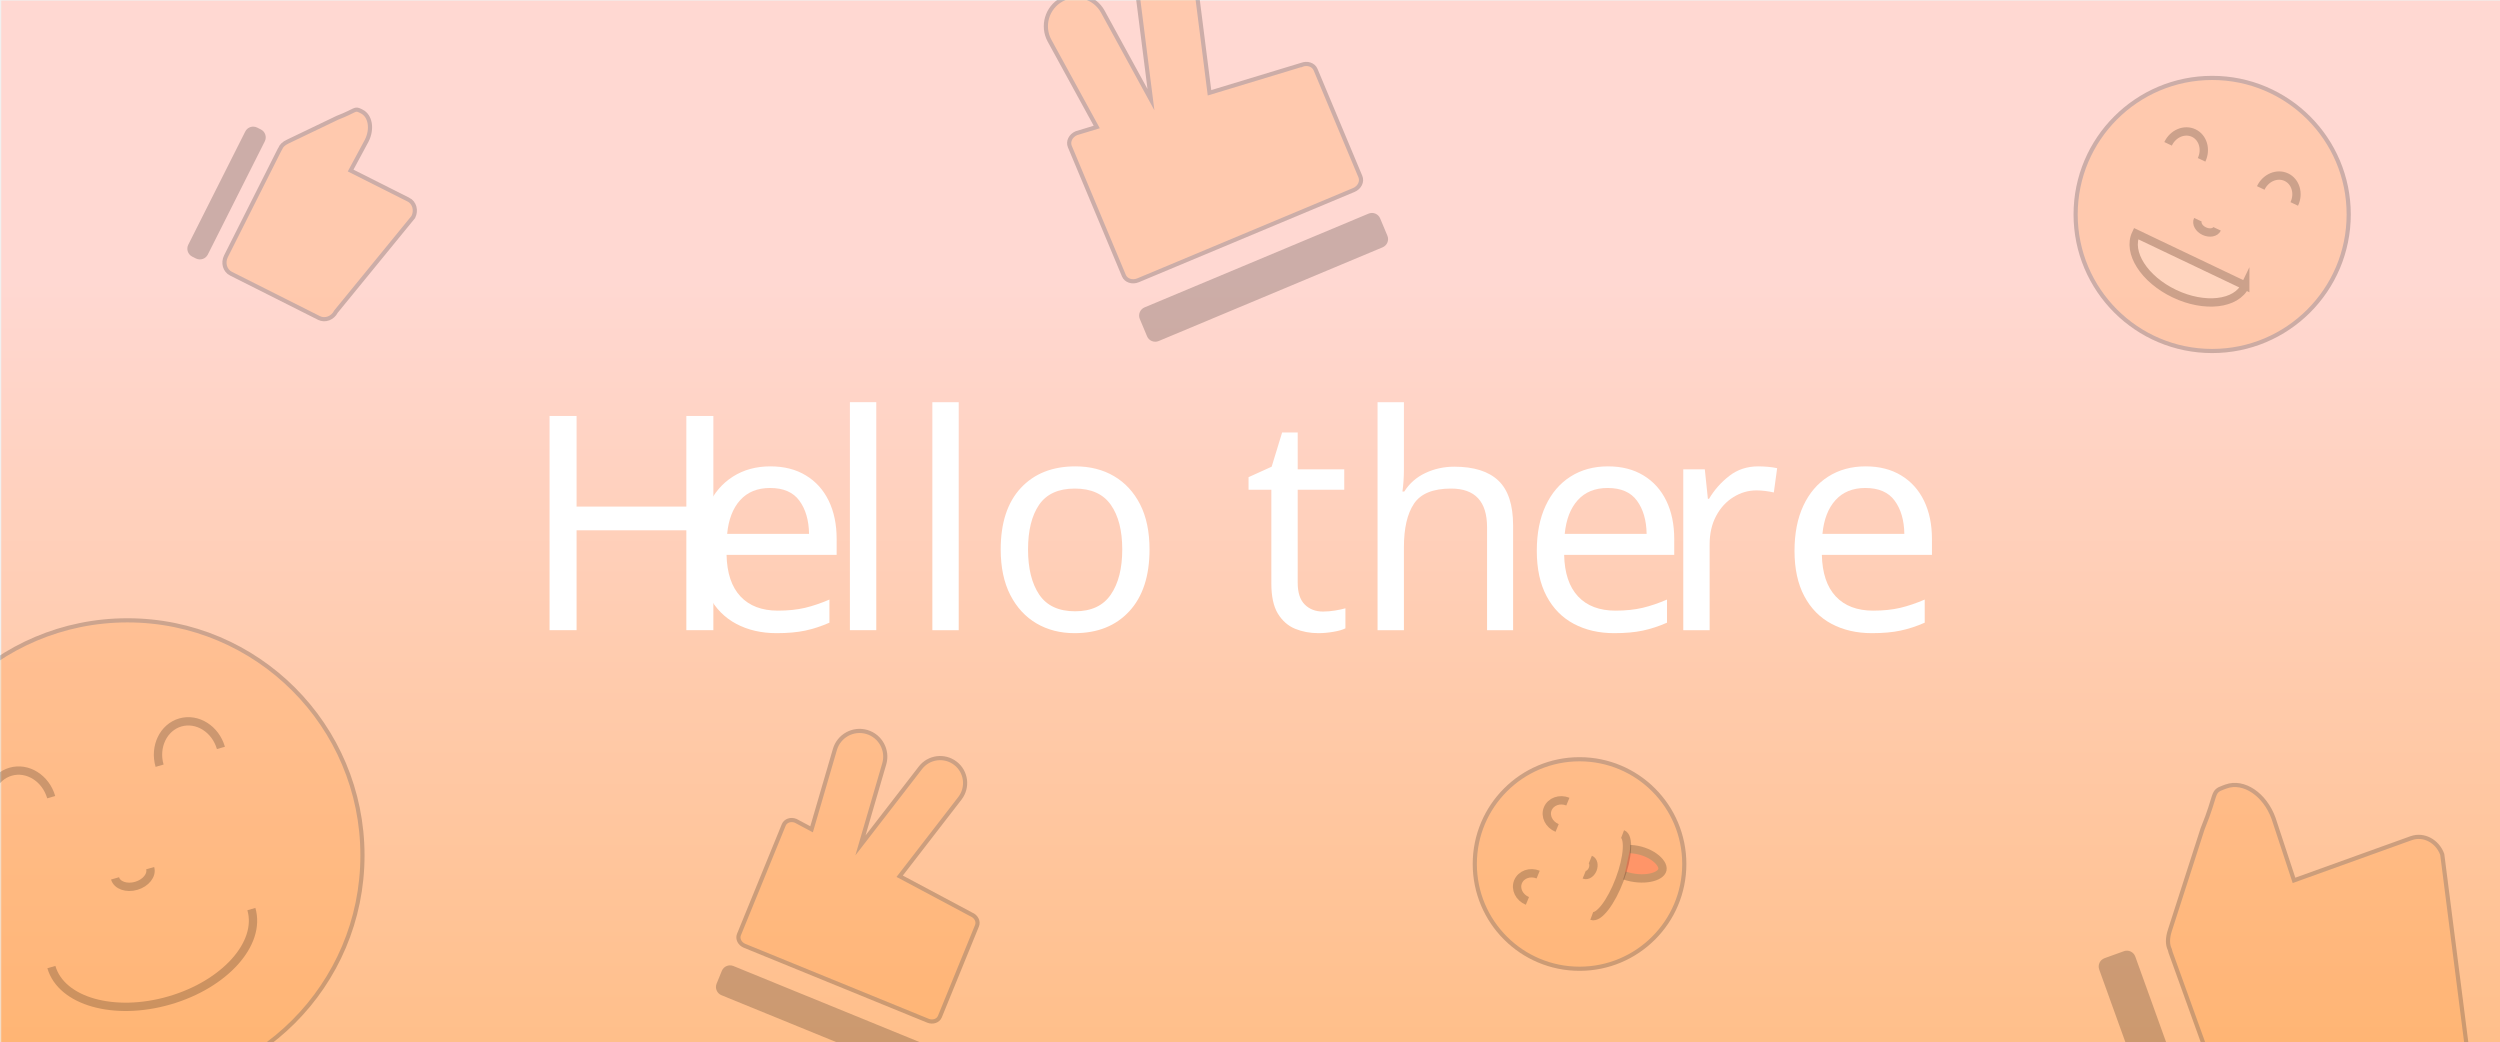
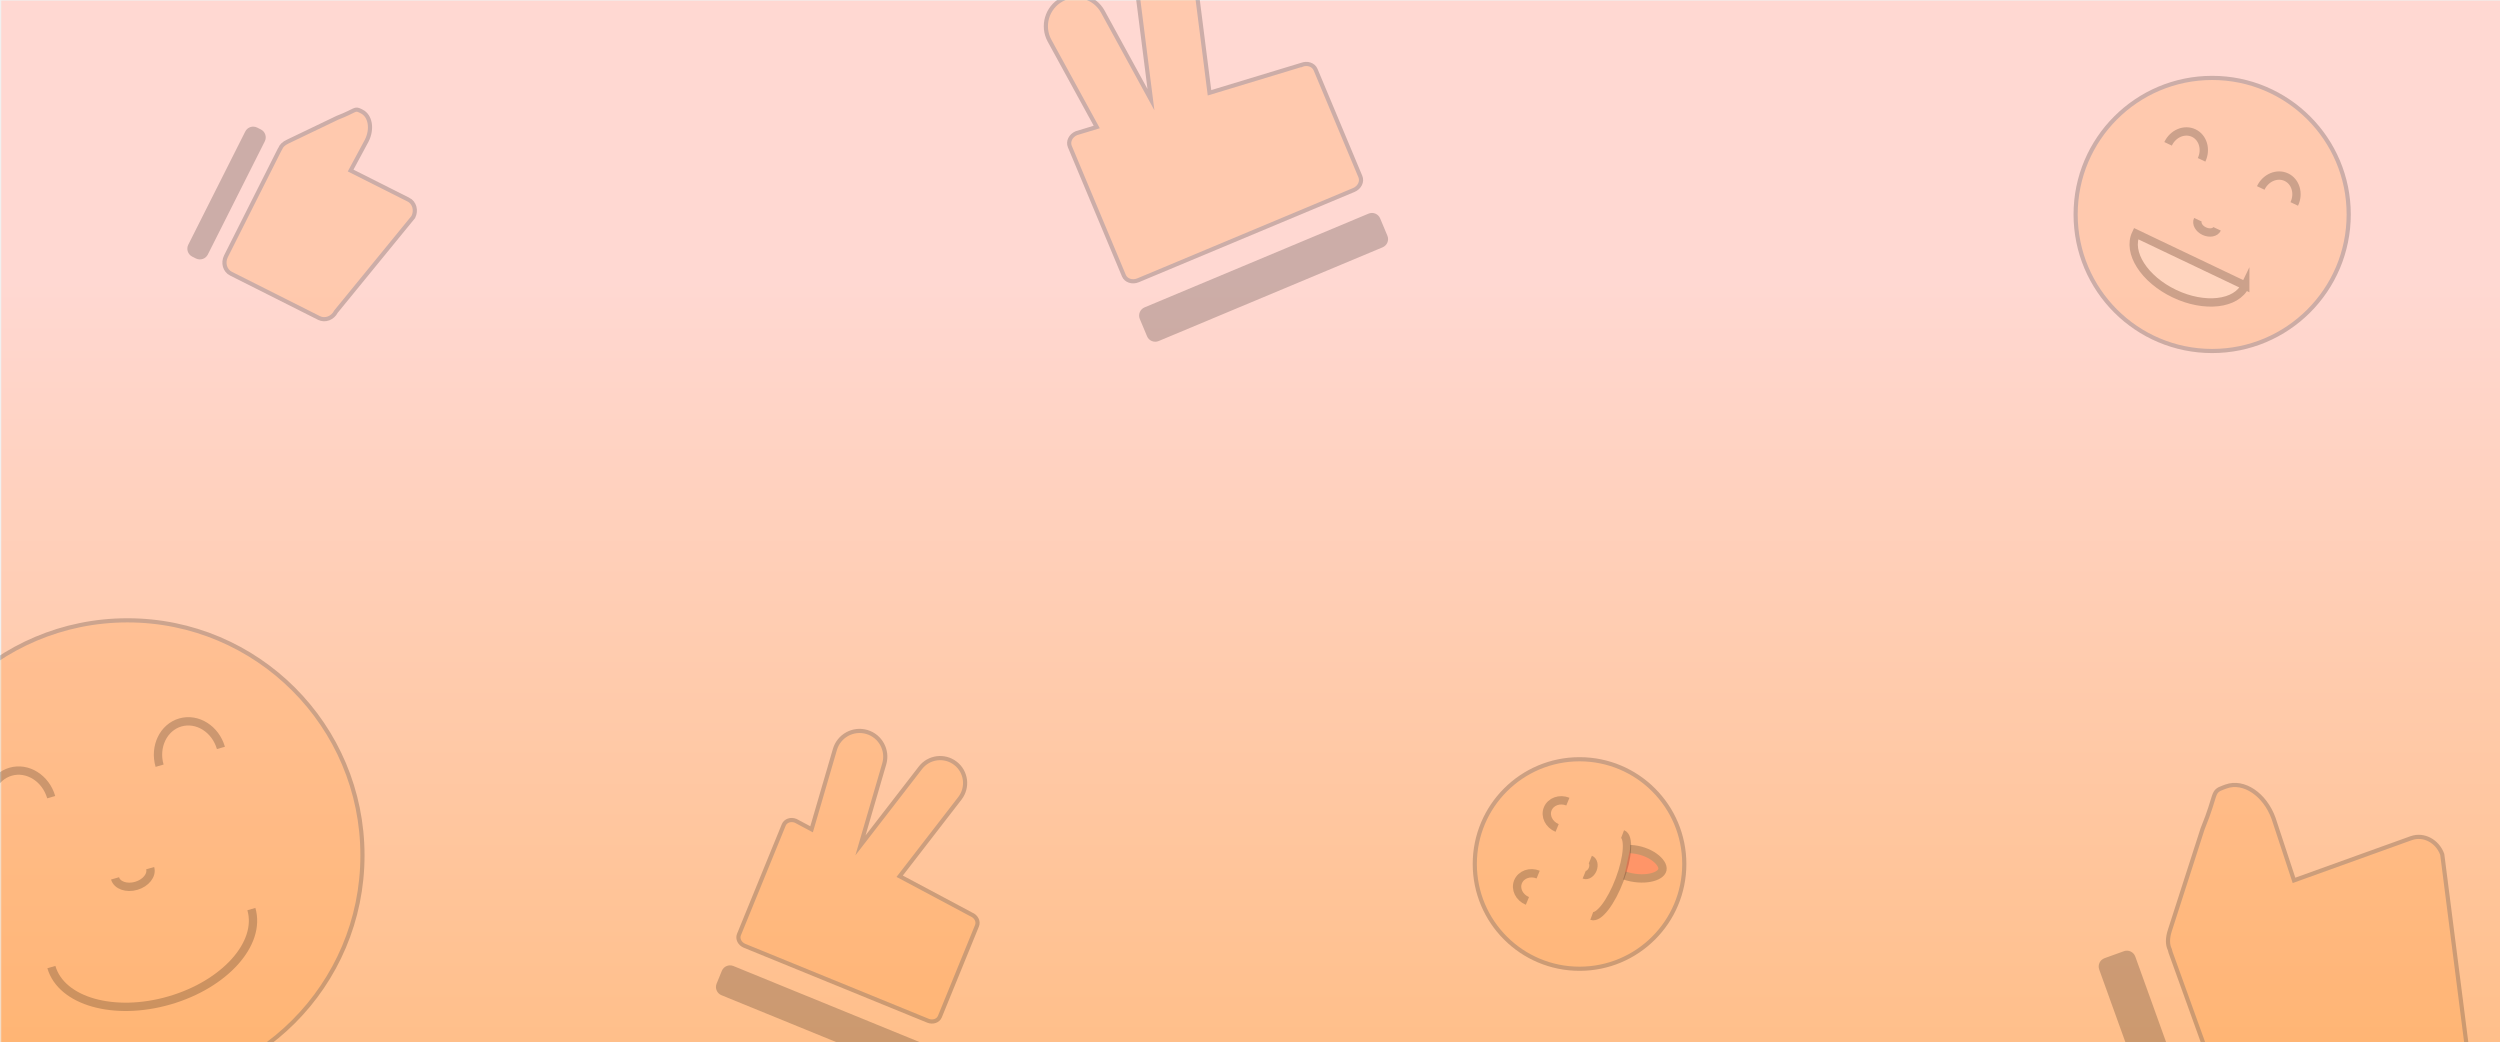
<svg xmlns="http://www.w3.org/2000/svg" id="Layer_2" data-name="Layer 2" viewBox="0 0 600 250.06">
  <defs>
    <style>
-       .cls-1, .cls-2 {
+       .cls-1 {
        fill: #fff;
      }

-       .cls-1, .cls-3, .cls-4, .cls-5, .cls-6 {
+       .cls-1, .cls-2, .cls-3, .cls-4, .cls-5 {
        opacity: .2;
        stroke: #000;
        stroke-miterlimit: 10;
      }

-       .cls-1, .cls-5, .cls-6 {
+       .cls-1, .cls-4, .cls-5 {
        stroke-width: 2px;
      }

      .cls-2 {
-         font-family: LoveDays, 'Love Days';
-         font-size: 72px;
-       }
- 
-       .cls-3 {
        fill: #000;
      }

-       .cls-7 {
+       .cls-6 {
        fill: url(#linear-gradient);
        stroke-width: 0px;
      }

-       .cls-8 {
-         letter-spacing: -.05em;
+       .cls-3 {
+         fill: #ff8e1d;
      }

      .cls-4 {
-         fill: #ff8e1d;
+         fill: none;
      }

      .cls-5 {
-         fill: none;
-       }
- 
-       .cls-6 {
        fill: red;
-       }
- 
-       .cls-9 {
-         letter-spacing: -.01em;
-       }
- 
-       .cls-10 {
-         letter-spacing: .02em;
      }
    </style>
    <linearGradient id="linear-gradient" x1="743.2" y1="-2.94" x2="993.27" y2="-2.94" gradientTransform="translate(-567.94 128.11)" gradientUnits="userSpaceOnUse">
      <stop offset=".27" stop-color="#ffd8d2" />
      <stop offset="1" stop-color="#ffbf8a" />
    </linearGradient>
  </defs>
-   <rect class="cls-7" x="175.26" y="-174.83" width="250.06" height="600" transform="translate(425.47 -175.12) rotate(90)" />
-   <text class="cls-2" transform="translate(124.91 151.24)">
-     <tspan class="cls-9" x="0" y="0">H</tspan>
-     <tspan x="38.95" y="0">e</tspan>
-     <tspan class="cls-10" x="72.94" y="0">l</tspan>
-     <tspan x="92.73" y="0">lo th</tspan>
-     <tspan class="cls-9" x="239.97" y="0">e</tspan>
-     <tspan class="cls-8" x="272.95" y="0">r</tspan>
-     <tspan x="301.82" y="0">e</tspan>
-   </text>
-   <circle class="cls-4" cx="30.58" cy="205.29" r="56.41" />
-   <path class="cls-5" d="M-2.43,195.59c-1.32-4.55.91-9.2,4.97-10.38,4.07-1.18,8.43,1.55,9.75,6.11" />
-   <path class="cls-5" d="M38.3,183.77c-1.32-4.55.91-9.2,4.97-10.38,4.07-1.18,8.43,1.55,9.75,6.11" />
-   <path class="cls-5" d="M60.33,218.18c2.4,8.26-6.4,18.08-19.66,21.92-13.25,3.84-25.94.26-28.34-8" />
-   <path class="cls-5" d="M36.04,208.36c.48,1.66-1.01,3.56-3.34,4.24s-4.61-.13-5.09-1.79" />
-   <circle class="cls-4" cx="530.92" cy="51.47" r="32.77" />
-   <path class="cls-5" d="M520.34,34.52c1.18-2.49,3.94-3.64,6.16-2.58s3.06,3.93,1.88,6.42" />
-   <path class="cls-5" d="M542.58,45.11c1.18-2.49,3.94-3.64,6.16-2.58,2.22,1.06,3.06,3.93,1.88,6.42" />
+   <rect class="cls-6" x="175.26" y="-174.83" width="250.06" height="600" transform="translate(425.47 -175.12) rotate(90)" />
+   <circle class="cls-3" cx="30.58" cy="205.29" r="56.41" />
+   <path class="cls-4" d="M-2.43,195.59c-1.32-4.55.91-9.2,4.97-10.38,4.07-1.18,8.43,1.55,9.75,6.11" />
+   <path class="cls-4" d="M38.3,183.77c-1.32-4.55.91-9.2,4.97-10.38,4.07-1.18,8.43,1.55,9.75,6.11" />
+   <path class="cls-4" d="M60.33,218.18c2.4,8.26-6.4,18.08-19.66,21.92-13.25,3.84-25.94.26-28.34-8" />
+   <path class="cls-4" d="M36.04,208.36c.48,1.66-1.01,3.56-3.34,4.24s-4.61-.13-5.09-1.79" />
+   <circle class="cls-3" cx="530.92" cy="51.47" r="32.77" />
+   <path class="cls-4" d="M520.34,34.52c1.18-2.49,3.94-3.64,6.16-2.58s3.06,3.93,1.88,6.42" />
+   <path class="cls-4" d="M542.58,45.11c1.18-2.49,3.94-3.64,6.16-2.58,2.22,1.06,3.06,3.93,1.88,6.42" />
  <path class="cls-1" d="M538.86,68.55c-2.15,4.51-9.76,5.38-17,1.93-7.24-3.45-11.36-9.9-9.21-14.41l26.21,12.49Z" />
-   <path class="cls-5" d="M532.1,54.92c-.43.91-1.81,1.15-3.09.55s-1.95-1.83-1.52-2.74" />
-   <circle class="cls-4" cx="379.09" cy="207.36" r="25.14" />
-   <path class="cls-5" d="M366.58,216.22c-1.96-.8-2.97-2.86-2.25-4.6s2.87-2.52,4.83-1.72" />
-   <path class="cls-5" d="M373.71,198.71c-1.96-.8-2.97-2.86-2.25-4.6s2.87-2.52,4.83-1.72" />
-   <path class="cls-5" d="M381.68,206.3c.72.29.96,1.34.56,2.34-.41,1-1.32,1.58-2.03,1.29" />
-   <path class="cls-5" d="M389.42,200.18c1.65.62,1.34,5.52-.71,10.95-2.04,5.42-5.04,9.31-6.69,8.69" />
-   <path class="cls-6" d="M391.22,203.77c4.73.22,8.14,3.22,7.76,4.97s-4.55,2.89-9.12,1.38" />
-   <path class="cls-4" d="M97.99,47.9l-13.84-6.97,3.85-7.15c1.43-2.83.9-5.97-1.18-7.02l-.3-.15c-1.46-.74-1.05-.08-5.54,1.65l-11.86,5.69c-1.07.49-1.62,1.08-1.85,1.7-.06.09-.12.18-.17.28l-12.86,25.56c-.8,1.58-.27,3.46,1.19,4.19l21.14,10.64c1.45.73,3.27.04,4.07-1.54l18.55-22.7c.8-1.58.27-3.46-1.19-4.19Z" />
-   <rect class="cls-3" x="52.25" y="29.49" width="4.25" height="33.67" rx="1.63" ry="1.63" transform="translate(26.63 -19.5) rotate(26.72)" />
-   <path class="cls-4" d="M578.69,201.16l-28.13,10.13-4.9-14.87c-2.07-5.76-7.17-9.19-11.39-7.67l-.61.22c-2.98,1.07-1.51,1.36-5.04,9.95l-7.78,24.16c-.73,2.14-.64,3.69-.07,4.85.05.21.09.41.16.62l18.72,51.95c1.16,3.22,4.49,4.96,7.44,3.9l42.97-15.48c2.95-1.06,4.4-4.53,3.24-7.75l-7.16-56.11c-1.16-3.22-4.49-4.96-7.44-3.9Z" />
-   <rect class="cls-3" x="514.49" y="227.66" width="8.2" height="64.97" rx="1.63" ry="1.63" transform="translate(-57.47 191.16) rotate(-19.81)" />
-   <rect class="cls-3" x="193.92" y="218.56" width="6.57" height="52.09" rx="1.63" ry="1.63" transform="translate(-103.83 334.64) rotate(-67.78)" />
-   <path class="cls-4" d="M233.14,219.48l-17.22-9.18,14.46-18.71c2.02-2.62,1.54-6.38-1.08-8.4-2.62-2.02-6.38-1.54-8.4,1.08l-14.39,18.62,5.71-19.57c.95-3.27-.92-6.69-4.19-7.65-3.27-.95-6.69.92-7.65,4.19l-5.6,19.17-3.81-2.03c-1.17-.48-2.45-.04-2.87.98l-10.75,26.32c-.42,1.02.2,2.23,1.36,2.7l43.99,17.97c1.17.48,2.45.04,2.87-.98l8.91-21.82c.42-1.02-.2-2.23-1.36-2.7Z" />
-   <rect class="cls-3" x="299.36" y="35.8" width="7.76" height="61.53" rx="1.63" ry="1.63" transform="translate(358.93 371.99) rotate(-112.71)" />
-   <path class="cls-4" d="M312.33,15.58l-22.05,6.69-3.52-27.71c-.49-3.87-4.03-6.62-7.91-6.12-3.87.49-6.62,4.03-6.12,7.91l3.5,27.57-11.55-21.12c-1.93-3.53-6.36-4.83-9.88-2.9-3.53,1.93-4.83,6.35-2.9,9.88l11.32,20.7-4.88,1.48c-1.38.58-2.08,2.01-1.58,3.21l12.97,30.98c.5,1.2,2.02,1.7,3.4,1.12l51.78-21.67c1.38-.58,2.08-2.01,1.58-3.21l-10.75-25.68c-.5-1.2-2.02-1.7-3.4-1.12Z" />
+   <path class="cls-4" d="M532.1,54.92c-.43.91-1.81,1.15-3.09.55s-1.95-1.83-1.52-2.74" />
+   <circle class="cls-3" cx="379.09" cy="207.36" r="25.14" />
+   <path class="cls-4" d="M366.58,216.22c-1.96-.8-2.97-2.86-2.25-4.6s2.87-2.52,4.83-1.72" />
+   <path class="cls-4" d="M373.71,198.71c-1.96-.8-2.97-2.86-2.25-4.6s2.87-2.52,4.83-1.72" />
+   <path class="cls-4" d="M381.68,206.3c.72.29.96,1.34.56,2.34-.41,1-1.32,1.58-2.03,1.29" />
+   <path class="cls-4" d="M389.42,200.18c1.65.62,1.34,5.52-.71,10.95-2.04,5.42-5.04,9.31-6.69,8.69" />
+   <path class="cls-5" d="M391.22,203.77c4.73.22,8.14,3.22,7.76,4.97s-4.55,2.89-9.12,1.38" />
+   <path class="cls-3" d="M97.99,47.9l-13.84-6.97,3.85-7.15c1.43-2.83.9-5.97-1.18-7.02l-.3-.15c-1.46-.74-1.05-.08-5.54,1.65l-11.86,5.69c-1.07.49-1.62,1.08-1.85,1.7-.06.09-.12.18-.17.28l-12.86,25.56c-.8,1.58-.27,3.46,1.19,4.19l21.14,10.64c1.45.73,3.27.04,4.07-1.54l18.55-22.7c.8-1.58.27-3.46-1.19-4.19Z" />
+   <rect class="cls-2" x="52.25" y="29.49" width="4.25" height="33.67" rx="1.63" ry="1.63" transform="translate(26.63 -19.5) rotate(26.72)" />
+   <path class="cls-3" d="M578.69,201.16l-28.13,10.13-4.9-14.87c-2.07-5.76-7.17-9.19-11.39-7.67l-.61.22c-2.98,1.07-1.51,1.36-5.04,9.95l-7.78,24.16c-.73,2.14-.64,3.69-.07,4.85.05.21.09.41.16.62l18.72,51.95c1.16,3.22,4.49,4.96,7.44,3.9l42.97-15.48c2.95-1.06,4.4-4.53,3.24-7.75l-7.16-56.11c-1.16-3.22-4.49-4.96-7.44-3.9Z" />
+   <rect class="cls-2" x="514.49" y="227.66" width="8.2" height="64.97" rx="1.63" ry="1.63" transform="translate(-57.47 191.16) rotate(-19.81)" />
+   <rect class="cls-2" x="193.92" y="218.56" width="6.57" height="52.09" rx="1.63" ry="1.63" transform="translate(-103.83 334.64) rotate(-67.78)" />
+   <path class="cls-3" d="M233.14,219.48l-17.22-9.18,14.46-18.71c2.02-2.62,1.54-6.38-1.08-8.4-2.62-2.02-6.38-1.54-8.4,1.08l-14.39,18.62,5.71-19.57c.95-3.27-.92-6.69-4.19-7.65-3.27-.95-6.69.92-7.65,4.19l-5.6,19.17-3.81-2.03c-1.17-.48-2.45-.04-2.87.98l-10.75,26.32c-.42,1.02.2,2.23,1.36,2.7l43.99,17.97c1.17.48,2.45.04,2.87-.98l8.91-21.82c.42-1.02-.2-2.23-1.36-2.7Z" />
+   <rect class="cls-2" x="299.36" y="35.8" width="7.76" height="61.53" rx="1.63" ry="1.63" transform="translate(358.93 371.99) rotate(-112.71)" />
+   <path class="cls-3" d="M312.33,15.58l-22.05,6.69-3.52-27.71c-.49-3.87-4.03-6.62-7.91-6.12-3.87.49-6.62,4.03-6.12,7.91l3.5,27.57-11.55-21.12c-1.93-3.53-6.36-4.83-9.88-2.9-3.53,1.93-4.83,6.35-2.9,9.88l11.32,20.7-4.88,1.48c-1.38.58-2.08,2.01-1.58,3.21l12.97,30.98c.5,1.2,2.02,1.7,3.4,1.12l51.78-21.67c1.38-.58,2.08-2.01,1.58-3.21l-10.75-25.68c-.5-1.2-2.02-1.7-3.4-1.12Z" />
</svg>
